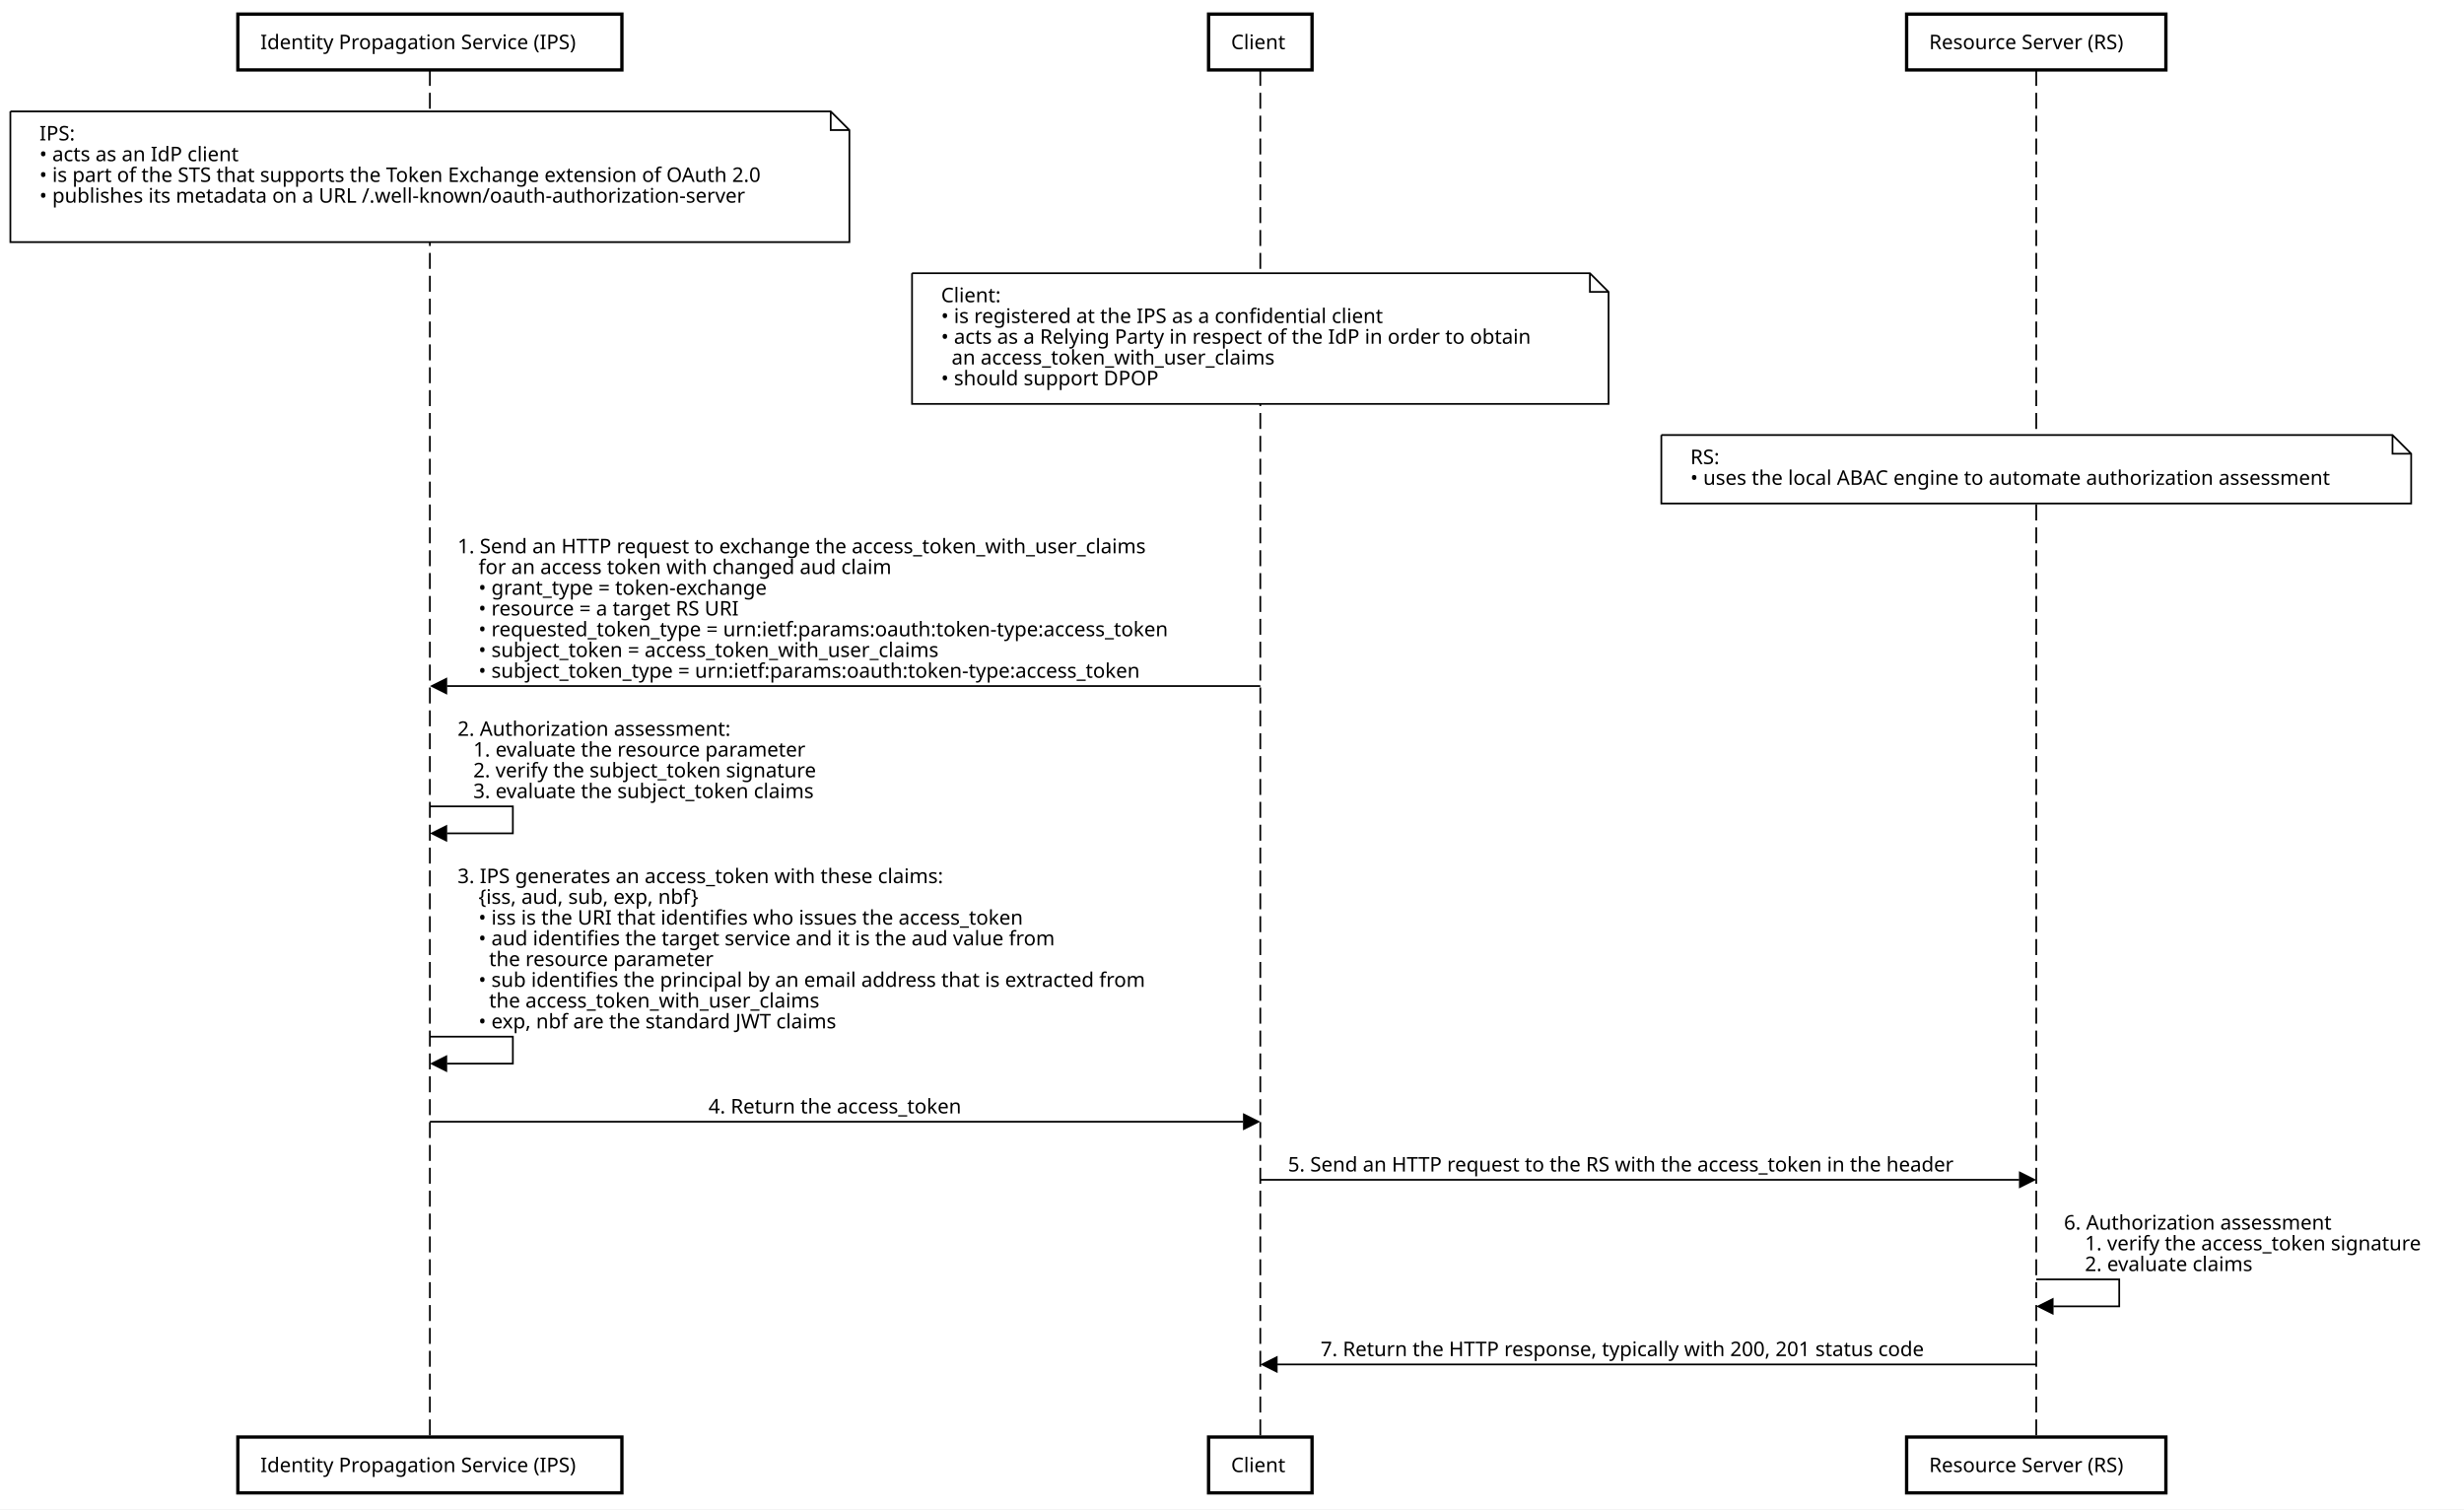
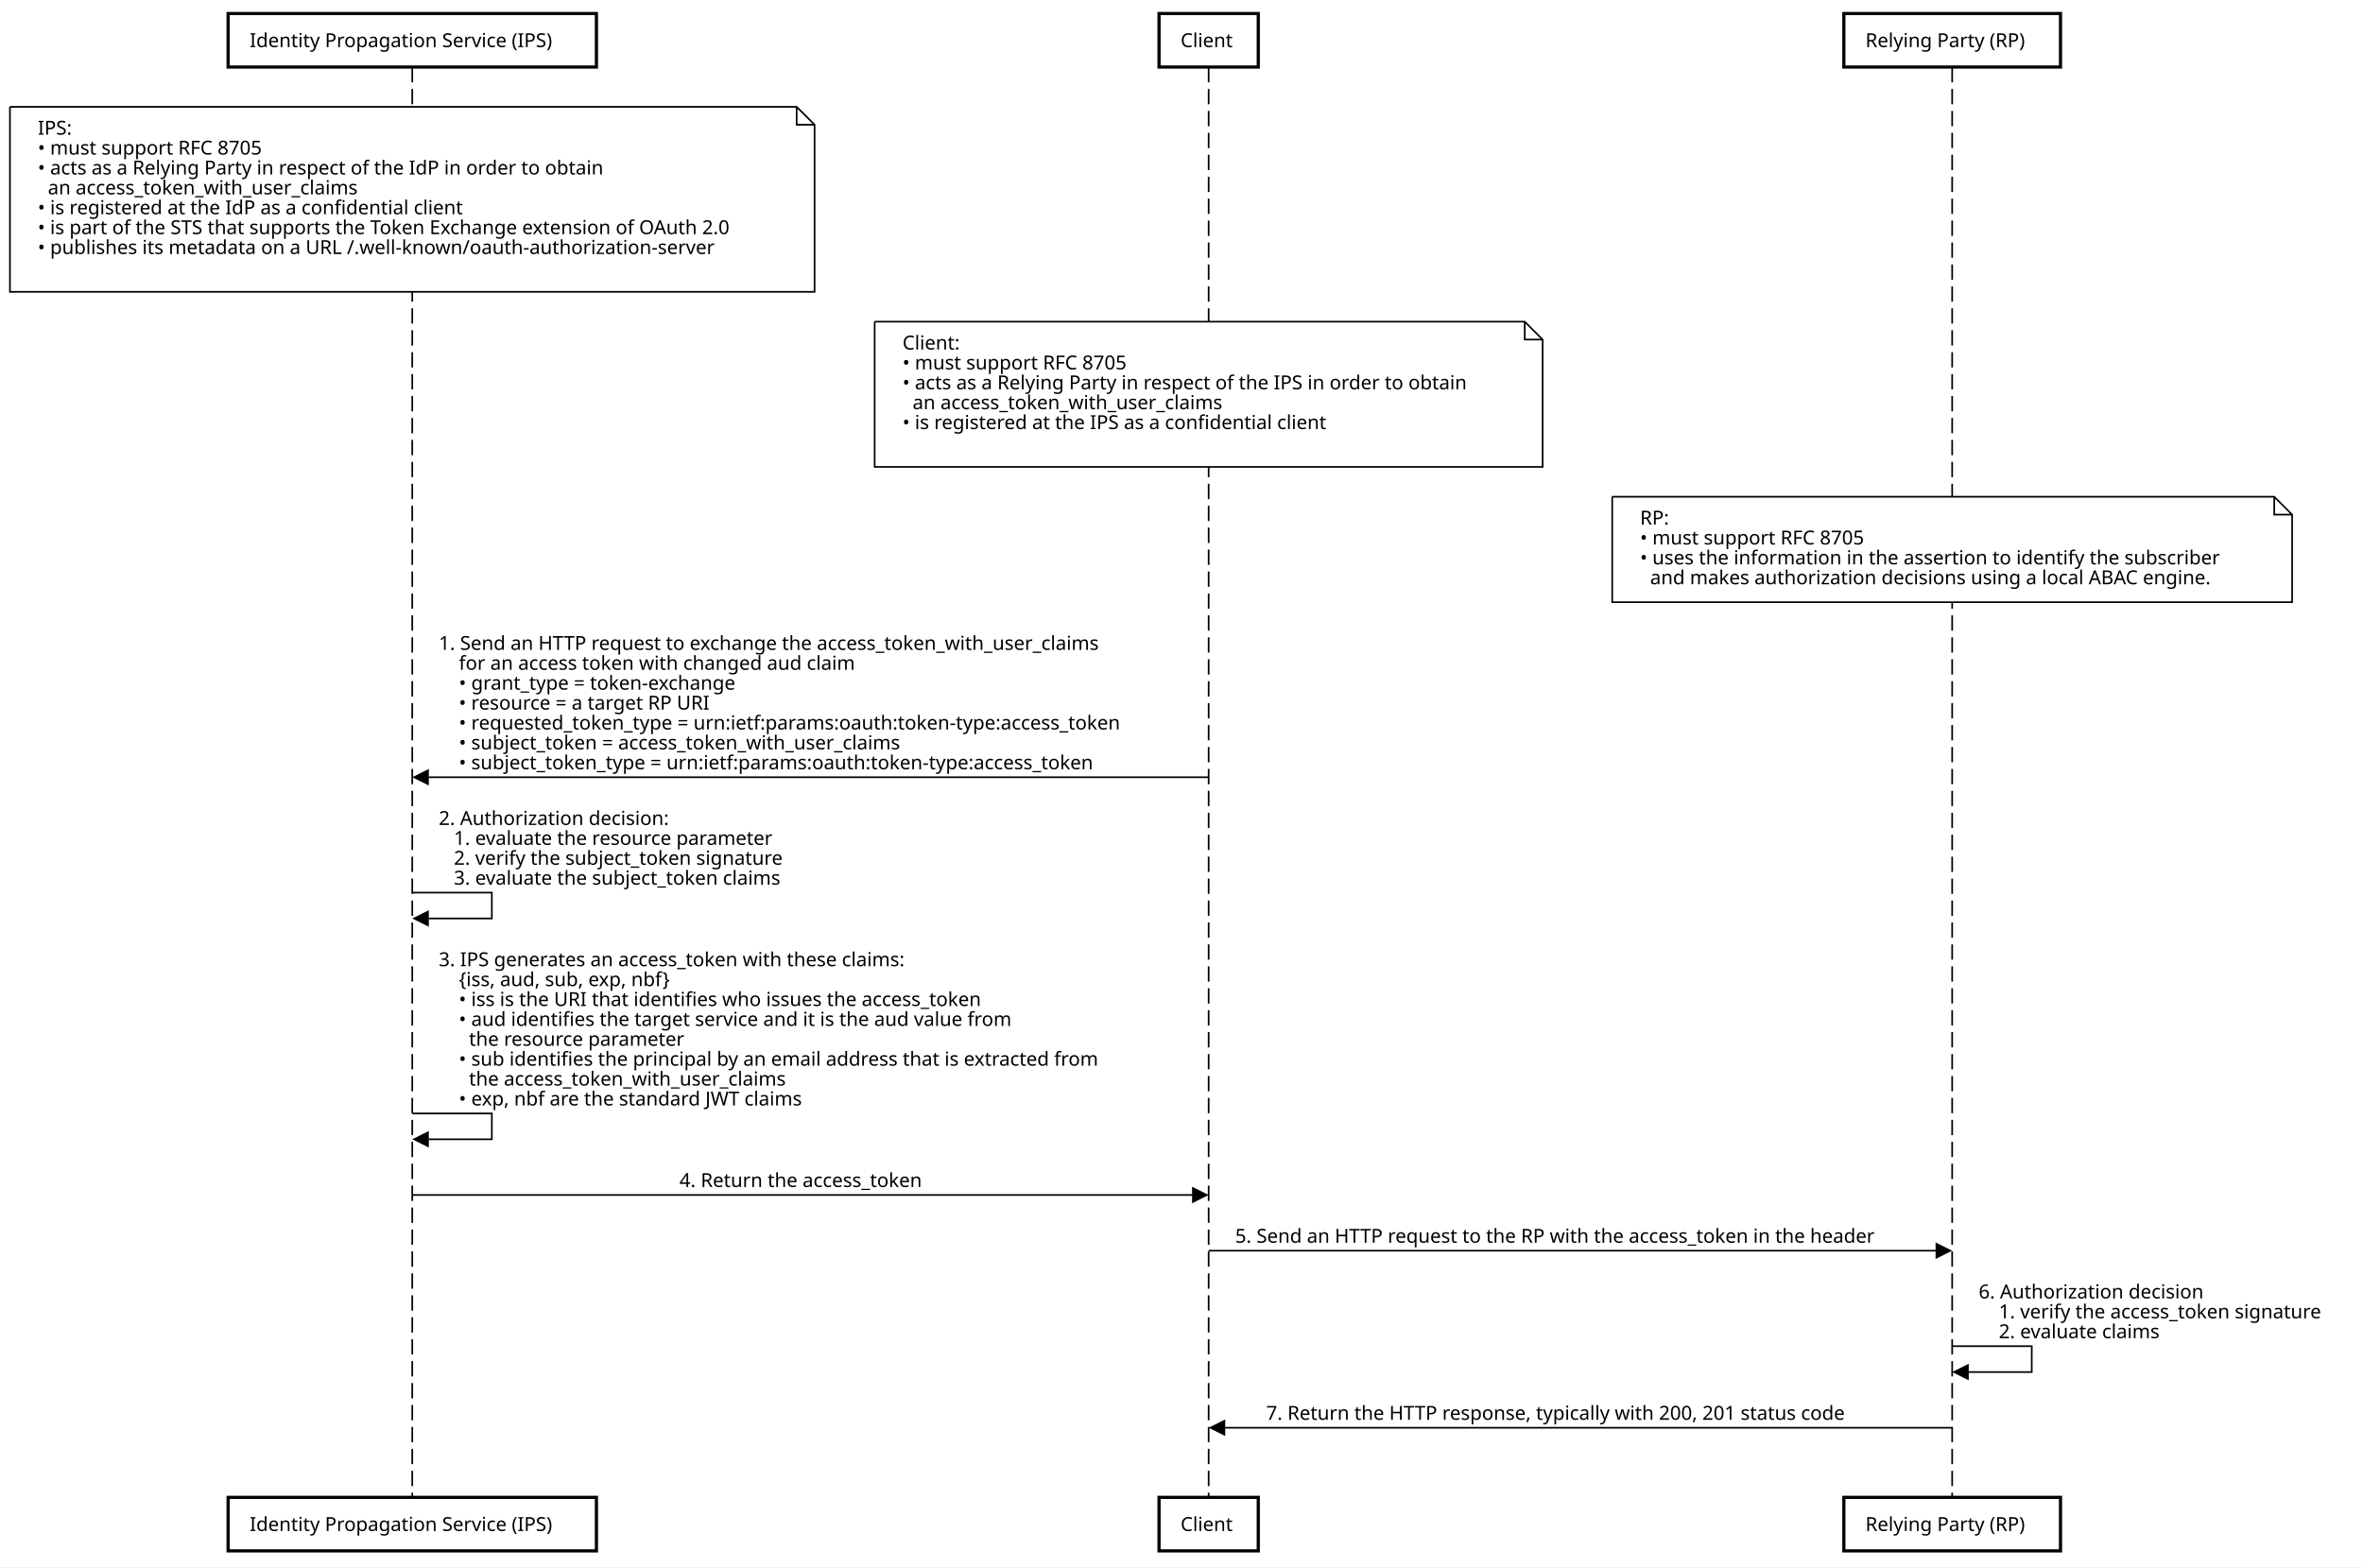
- <svg xmlns="http://www.w3.org/2000/svg" version="1.1" width="1791" height="1097">
+ <svg xmlns="http://www.w3.org/2000/svg" version="1.1" width="1791" height="1188">
  <defs />
  <g>
    <g />
    <g />
    <g />
    <g />
    <g />
    <g />
    <g />
    <g />
    <g />
    <g />
    <g />
    <g />
    <g />
    <g />
    <g />
    <g />
    <g />
    <g />
    <g />
    <g />
    <g />
    <g />
    <g />
    <g />
    <g />
    <g />
    <g />
    <g />
    <g />
    <g />
    <g />
    <g />
    <g />
    <g />
    <g />
    <g />
    <g />
    <g />
    <g />
    <g />
-     <g>
-       <rect fill="white" stroke="none" x="0" y="0" width="1791" height="1097" />
-     </g>
-     <g />
-     <g>
-       <path fill="none" stroke="black" paint-order="fill stroke markers" d=" M 312.466 50.815 L 312.466 1044.498" stroke-miterlimit="10" stroke-width="1.257" stroke-dasharray="11.599,5.026" />
-       <path fill="none" stroke="black" paint-order="fill stroke markers" d=" M 916.076 50.815 L 916.076 1044.498" stroke-miterlimit="10" stroke-width="1.257" stroke-dasharray="11.599,5.026" />
-       <path fill="none" stroke="black" paint-order="fill stroke markers" d=" M 1480.086 50.815 L 1480.086 1044.498" stroke-miterlimit="10" stroke-width="1.257" stroke-dasharray="11.599,5.026" />
+     <g />
+     <g />
+     <g />
+     <g />
+     <g />
+     <g />
+     <g>
+       <rect fill="white" stroke="none" x="0" y="0" width="1791" height="1188" />
+     </g>
+     <g />
+     <g>
+       <path fill="none" stroke="black" paint-order="fill stroke markers" d=" M 312.466 50.815 L 312.466 1134.97" stroke-miterlimit="10" stroke-width="1.257" stroke-dasharray="11.599,5.026" />
+       <path fill="none" stroke="black" paint-order="fill stroke markers" d=" M 916.076 50.815 L 916.076 1134.97" stroke-miterlimit="10" stroke-width="1.257" stroke-dasharray="11.599,5.026" />
+       <path fill="none" stroke="black" paint-order="fill stroke markers" d=" M 1479.619 50.815 L 1479.619 1134.97" stroke-miterlimit="10" stroke-width="1.257" stroke-dasharray="11.599,5.026" />
    </g>
    <g>
      <path fill="none" stroke="none" />
      <g>
        <path fill="white" stroke="black" paint-order="fill stroke markers" d=" M 172.889 10.253 L 452.043 10.253 L 452.043 50.815 L 172.889 50.815 L 172.889 10.253 Z" stroke-miterlimit="10" stroke-width="2.413" stroke-dasharray="" />
      </g>
      <g>
        <text fill="black" stroke="none" font-family="sans-serif" font-size="11pt" font-style="normal" font-weight="normal" text-decoration="normal" x="189.249" y="35.736" text-anchor="start" dominant-baseline="alphabetic" xml:space="preserve">Identity Propagation Service (IPS)</text>
      </g>
      <path fill="none" stroke="none" />
      <g>
        <path fill="white" stroke="black" paint-order="fill stroke markers" d=" M 878.466 10.253 L 953.686 10.253 L 953.686 50.815 L 878.466 50.815 L 878.466 10.253 Z" stroke-miterlimit="10" stroke-width="2.413" stroke-dasharray="" />
      </g>
      <g>
        <text fill="black" stroke="none" font-family="sans-serif" font-size="11pt" font-style="normal" font-weight="normal" text-decoration="normal" x="894.826" y="35.736" text-anchor="start" dominant-baseline="alphabetic" xml:space="preserve">Client</text>
      </g>
      <path fill="none" stroke="none" />
      <g>
-         <path fill="white" stroke="black" paint-order="fill stroke markers" d=" M 1385.859 10.253 L 1574.313 10.253 L 1574.313 50.815 L 1385.859 50.815 L 1385.859 10.253 Z" stroke-miterlimit="10" stroke-width="2.413" stroke-dasharray="" />
-       </g>
-       <g>
-         <text fill="black" stroke="none" font-family="sans-serif" font-size="11pt" font-style="normal" font-weight="normal" text-decoration="normal" x="1402.219" y="35.736" text-anchor="start" dominant-baseline="alphabetic" xml:space="preserve">Resource Server (RS)</text>
-       </g>
-       <path fill="none" stroke="none" />
-       <g>
-         <path fill="white" stroke="black" paint-order="fill stroke markers" d=" M 172.889 1044.498 L 452.043 1044.498 L 452.043 1085.06 L 172.889 1085.06 L 172.889 1044.498 Z" stroke-miterlimit="10" stroke-width="2.413" stroke-dasharray="" />
-       </g>
-       <g>
-         <text fill="black" stroke="none" font-family="sans-serif" font-size="11pt" font-style="normal" font-weight="normal" text-decoration="normal" x="189.249" y="1069.981" text-anchor="start" dominant-baseline="alphabetic" xml:space="preserve">Identity Propagation Service (IPS)</text>
-       </g>
-       <path fill="none" stroke="none" />
-       <g>
-         <path fill="white" stroke="black" paint-order="fill stroke markers" d=" M 878.466 1044.498 L 953.686 1044.498 L 953.686 1085.06 L 878.466 1085.06 L 878.466 1044.498 Z" stroke-miterlimit="10" stroke-width="2.413" stroke-dasharray="" />
-       </g>
-       <g>
-         <text fill="black" stroke="none" font-family="sans-serif" font-size="11pt" font-style="normal" font-weight="normal" text-decoration="normal" x="894.826" y="1069.981" text-anchor="start" dominant-baseline="alphabetic" xml:space="preserve">Client</text>
-       </g>
-       <path fill="none" stroke="none" />
-       <g>
-         <path fill="white" stroke="black" paint-order="fill stroke markers" d=" M 1385.859 1044.498 L 1574.313 1044.498 L 1574.313 1085.06 L 1385.859 1085.06 L 1385.859 1044.498 Z" stroke-miterlimit="10" stroke-width="2.413" stroke-dasharray="" />
-       </g>
-       <g>
-         <text fill="black" stroke="none" font-family="sans-serif" font-size="11pt" font-style="normal" font-weight="normal" text-decoration="normal" x="1402.219" y="1069.981" text-anchor="start" dominant-baseline="alphabetic" xml:space="preserve">Resource Server (RS)</text>
-       </g>
-     </g>
-     <g>
-       <path fill="white" stroke="black" paint-order="fill stroke markers" d=" M 7.539 80.972 L 603.822 80.972 L 617.393 94.543 L 617.393 175.968 L 7.539 175.968 L 7.539 80.972 M 603.822 80.972 L 603.822 94.543 L 617.393 94.543" stroke-miterlimit="10" stroke-width="1.257" stroke-dasharray="" />
+         <path fill="white" stroke="black" paint-order="fill stroke markers" d=" M 1397.517 10.253 L 1561.721 10.253 L 1561.721 50.815 L 1397.517 50.815 L 1397.517 10.253 Z" stroke-miterlimit="10" stroke-width="2.413" stroke-dasharray="" />
+       </g>
+       <g>
+         <text fill="black" stroke="none" font-family="sans-serif" font-size="11pt" font-style="normal" font-weight="normal" text-decoration="normal" x="1413.877" y="35.736" text-anchor="start" dominant-baseline="alphabetic" xml:space="preserve">Relying Party (RP)</text>
+       </g>
+       <path fill="none" stroke="none" />
+       <g>
+         <path fill="white" stroke="black" paint-order="fill stroke markers" d=" M 172.889 1134.97 L 452.043 1134.97 L 452.043 1175.531 L 172.889 1175.531 L 172.889 1134.97 Z" stroke-miterlimit="10" stroke-width="2.413" stroke-dasharray="" />
+       </g>
+       <g>
+         <text fill="black" stroke="none" font-family="sans-serif" font-size="11pt" font-style="normal" font-weight="normal" text-decoration="normal" x="189.249" y="1160.453" text-anchor="start" dominant-baseline="alphabetic" xml:space="preserve">Identity Propagation Service (IPS)</text>
+       </g>
+       <path fill="none" stroke="none" />
+       <g>
+         <path fill="white" stroke="black" paint-order="fill stroke markers" d=" M 878.466 1134.97 L 953.686 1134.97 L 953.686 1175.531 L 878.466 1175.531 L 878.466 1134.97 Z" stroke-miterlimit="10" stroke-width="2.413" stroke-dasharray="" />
+       </g>
+       <g>
+         <text fill="black" stroke="none" font-family="sans-serif" font-size="11pt" font-style="normal" font-weight="normal" text-decoration="normal" x="894.826" y="1160.453" text-anchor="start" dominant-baseline="alphabetic" xml:space="preserve">Client</text>
+       </g>
+       <path fill="none" stroke="none" />
+       <g>
+         <path fill="white" stroke="black" paint-order="fill stroke markers" d=" M 1397.517 1134.97 L 1561.721 1134.97 L 1561.721 1175.531 L 1397.517 1175.531 L 1397.517 1134.97 Z" stroke-miterlimit="10" stroke-width="2.413" stroke-dasharray="" />
+       </g>
+       <g>
+         <text fill="black" stroke="none" font-family="sans-serif" font-size="11pt" font-style="normal" font-weight="normal" text-decoration="normal" x="1413.877" y="1160.453" text-anchor="start" dominant-baseline="alphabetic" xml:space="preserve">Relying Party (RP)</text>
+       </g>
+     </g>
+     <g>
+       <path fill="white" stroke="black" paint-order="fill stroke markers" d=" M 7.539 80.972 L 603.822 80.972 L 617.393 94.543 L 617.393 221.204 L 7.539 221.204 L 7.539 80.972 M 603.822 80.972 L 603.822 94.543 L 617.393 94.543" stroke-miterlimit="10" stroke-width="1.257" stroke-dasharray="" />
      <g>
        <text fill="black" stroke="none" font-family="sans-serif" font-size="11pt" font-style="normal" font-weight="normal" text-decoration="normal" x="28.649" y="102.082" text-anchor="start" dominant-baseline="alphabetic" xml:space="preserve">IPS:</text>
-         <text fill="black" stroke="none" font-family="sans-serif" font-size="11pt" font-style="normal" font-weight="normal" text-decoration="normal" x="28.649" y="117.161" text-anchor="start" dominant-baseline="alphabetic" xml:space="preserve">• acts as an IdP client</text>
-         <text fill="black" stroke="none" font-family="sans-serif" font-size="11pt" font-style="normal" font-weight="normal" text-decoration="normal" x="28.649" y="132.24" text-anchor="start" dominant-baseline="alphabetic" xml:space="preserve">• is part of the STS that supports the Token Exchange extension of OAuth 2.0</text>
-         <text fill="black" stroke="none" font-family="sans-serif" font-size="11pt" font-style="normal" font-weight="normal" text-decoration="normal" x="28.649" y="147.318" text-anchor="start" dominant-baseline="alphabetic" xml:space="preserve">• publishes its metadata on a URL /.well-known/oauth-authorization-server</text>
-         <text fill="black" stroke="none" font-family="sans-serif" font-size="11pt" font-style="normal" font-weight="normal" text-decoration="normal" x="28.649" y="162.397" text-anchor="start" dominant-baseline="alphabetic" xml:space="preserve" />
-       </g>
-       <path fill="white" stroke="black" paint-order="fill stroke markers" d=" M 662.932 198.586 L 1155.649 198.586 L 1169.219 212.157 L 1169.219 293.581 L 662.932 293.581 L 662.932 198.586 M 1155.649 198.586 L 1155.649 212.157 L 1169.219 212.157" stroke-miterlimit="10" stroke-width="1.257" stroke-dasharray="" />
-       <g>
-         <text fill="black" stroke="none" font-family="sans-serif" font-size="11pt" font-style="normal" font-weight="normal" text-decoration="normal" x="684.043" y="219.696" text-anchor="start" dominant-baseline="alphabetic" xml:space="preserve">Client:</text>
-         <text fill="black" stroke="none" font-family="sans-serif" font-size="11pt" font-style="normal" font-weight="normal" text-decoration="normal" x="684.043" y="234.775" text-anchor="start" dominant-baseline="alphabetic" xml:space="preserve">• is registered at the IPS as a confidential client</text>
-         <text fill="black" stroke="none" font-family="sans-serif" font-size="11pt" font-style="normal" font-weight="normal" text-decoration="normal" x="684.043" y="249.853" text-anchor="start" dominant-baseline="alphabetic" xml:space="preserve">• acts as a Relying Party in respect of the IdP in order to obtain</text>
-         <text fill="black" stroke="none" font-family="sans-serif" font-size="11pt" font-style="normal" font-weight="normal" text-decoration="normal" x="684.043" y="264.932" text-anchor="start" dominant-baseline="alphabetic" xml:space="preserve">  an access_token_with_user_claims</text>
-         <text fill="black" stroke="none" font-family="sans-serif" font-size="11pt" font-style="normal" font-weight="normal" text-decoration="normal" x="684.043" y="280.011" text-anchor="start" dominant-baseline="alphabetic" xml:space="preserve">• should support DPOP</text>
-       </g>
-       <path fill="white" stroke="black" paint-order="fill stroke markers" d=" M 1207.567 316.199 L 1739.033 316.199 L 1752.604 329.77 L 1752.604 365.959 L 1207.567 365.959 L 1207.567 316.199 M 1739.033 316.199 L 1739.033 329.77 L 1752.604 329.77" stroke-miterlimit="10" stroke-width="1.257" stroke-dasharray="" />
-       <g>
-         <text fill="black" stroke="none" font-family="sans-serif" font-size="11pt" font-style="normal" font-weight="normal" text-decoration="normal" x="1228.677" y="337.309" text-anchor="start" dominant-baseline="alphabetic" xml:space="preserve">RS:</text>
-         <text fill="black" stroke="none" font-family="sans-serif" font-size="11pt" font-style="normal" font-weight="normal" text-decoration="normal" x="1228.677" y="352.388" text-anchor="start" dominant-baseline="alphabetic" xml:space="preserve">• uses the local ABAC engine to automate authorization assessment</text>
-       </g>
-       <g>
-         <g>
-           <rect fill="white" stroke="none" x="330.309" y="388.577" width="544.59" height="19.602" />
-         </g>
-         <g>
-           <rect fill="white" stroke="none" x="330.309" y="403.655" width="346.374" height="19.602" />
-         </g>
-         <g>
-           <rect fill="white" stroke="none" x="330.309" y="418.734" width="255.157" height="19.602" />
-         </g>
-         <g>
-           <rect fill="white" stroke="none" x="330.309" y="433.813" width="234.007" height="19.602" />
-         </g>
-         <g>
-           <rect fill="white" stroke="none" x="330.309" y="448.891" width="567.924" height="19.602" />
-         </g>
-         <g>
-           <rect fill="white" stroke="none" x="330.309" y="463.97" width="389.84" height="19.602" />
-         </g>
-         <g>
-           <rect fill="white" stroke="none" x="330.309" y="479.049" width="546.974" height="19.602" />
-         </g>
-         <text fill="black" stroke="none" font-family="sans-serif" font-size="11pt" font-style="normal" font-weight="normal" text-decoration="normal" x="332.571" y="402.148" text-anchor="start" dominant-baseline="alphabetic" xml:space="preserve">1. Send an HTTP request to exchange the access_token_with_user_claims</text>
-         <text fill="black" stroke="none" font-family="sans-serif" font-size="11pt" font-style="normal" font-weight="normal" text-decoration="normal" x="332.571" y="417.226" text-anchor="start" dominant-baseline="alphabetic" xml:space="preserve">    for an access token with changed aud claim</text>
-         <text fill="black" stroke="none" font-family="sans-serif" font-size="11pt" font-style="normal" font-weight="normal" text-decoration="normal" x="332.571" y="432.305" text-anchor="start" dominant-baseline="alphabetic" xml:space="preserve">    • grant_type = token-exchange</text>
-         <text fill="black" stroke="none" font-family="sans-serif" font-size="11pt" font-style="normal" font-weight="normal" text-decoration="normal" x="332.571" y="447.384" text-anchor="start" dominant-baseline="alphabetic" xml:space="preserve">    • resource = a target RS URI</text>
-         <text fill="black" stroke="none" font-family="sans-serif" font-size="11pt" font-style="normal" font-weight="normal" text-decoration="normal" x="332.571" y="462.462" text-anchor="start" dominant-baseline="alphabetic" xml:space="preserve">    • requested_token_type = urn:ietf:params:oauth:token-type:access_token</text>
-         <text fill="black" stroke="none" font-family="sans-serif" font-size="11pt" font-style="normal" font-weight="normal" text-decoration="normal" x="332.571" y="477.541" text-anchor="start" dominant-baseline="alphabetic" xml:space="preserve">    • subject_token = access_token_with_user_claims</text>
-         <text fill="black" stroke="none" font-family="sans-serif" font-size="11pt" font-style="normal" font-weight="normal" text-decoration="normal" x="332.571" y="492.619" text-anchor="start" dominant-baseline="alphabetic" xml:space="preserve">    • subject_token_type = urn:ietf:params:oauth:token-type:access_token</text>
-       </g>
-       <g>
-         <path fill="none" stroke="black" paint-order="fill stroke markers" d=" M 916.076 498.651 L 324.881 498.651" stroke-miterlimit="10" stroke-width="1.257" stroke-dasharray="" />
-         <g transform="translate(312.4661,498.6509) translate(-312.4661,-498.6509)">
-           <path fill="black" stroke="none" paint-order="stroke fill markers" d=" M 325.032 492.368 L 312.466 498.651 L 325.032 504.934 Z" />
-         </g>
-       </g>
-       <g>
-         <g>
-           <rect fill="white" stroke="none" x="330.309" y="521.269" width="218.09" height="19.602" />
-         </g>
-         <g>
-           <rect fill="white" stroke="none" x="330.309" y="536.348" width="280.09" height="19.602" />
-         </g>
-         <g>
-           <rect fill="white" stroke="none" x="330.309" y="551.426" width="287.39" height="19.602" />
-         </g>
-         <g>
-           <rect fill="white" stroke="none" x="330.309" y="566.505" width="287.857" height="19.602" />
-         </g>
-         <text fill="black" stroke="none" font-family="sans-serif" font-size="11pt" font-style="normal" font-weight="normal" text-decoration="normal" x="332.571" y="534.84" text-anchor="start" dominant-baseline="alphabetic" xml:space="preserve">2. Authorization assessment:</text>
-         <text fill="black" stroke="none" font-family="sans-serif" font-size="11pt" font-style="normal" font-weight="normal" text-decoration="normal" x="332.571" y="549.918" text-anchor="start" dominant-baseline="alphabetic" xml:space="preserve">   1. evaluate the resource parameter</text>
-         <text fill="black" stroke="none" font-family="sans-serif" font-size="11pt" font-style="normal" font-weight="normal" text-decoration="normal" x="332.571" y="564.997" text-anchor="start" dominant-baseline="alphabetic" xml:space="preserve">   2. verify the subject_token signature</text>
-         <text fill="black" stroke="none" font-family="sans-serif" font-size="11pt" font-style="normal" font-weight="normal" text-decoration="normal" x="332.571" y="580.076" text-anchor="start" dominant-baseline="alphabetic" xml:space="preserve">   3. evaluate the subject_token claims</text>
-       </g>
-       <g>
-         <path fill="none" stroke="black" paint-order="fill stroke markers" d=" M 312.466 586.107 L 372.781 586.107 L 372.781 605.709 L 324.881 605.709" stroke-miterlimit="10" stroke-width="1.257" stroke-dasharray="" />
-         <g transform="translate(312.4661,605.7093) translate(-312.4661,-605.7093)">
-           <path fill="black" stroke="none" paint-order="stroke fill markers" d=" M 325.032 599.427 L 312.466 605.709 L 325.032 611.992 Z" />
-         </g>
-       </g>
-       <g>
-         <g>
-           <rect fill="white" stroke="none" x="330.309" y="628.327" width="387.94" height="19.602" />
-         </g>
-         <g>
-           <rect fill="white" stroke="none" x="330.309" y="643.406" width="202.99" height="19.602" />
-         </g>
-         <g>
-           <rect fill="white" stroke="none" x="330.309" y="658.485" width="453.79" height="19.602" />
-         </g>
-         <g>
-           <rect fill="white" stroke="none" x="330.309" y="673.563" width="479.29" height="19.602" />
-         </g>
-         <g>
-           <rect fill="white" stroke="none" x="330.309" y="688.642" width="206.907" height="19.602" />
-         </g>
-         <g>
-           <rect fill="white" stroke="none" x="330.309" y="703.721" width="549.44" height="19.602" />
-         </g>
-         <g>
-           <rect fill="white" stroke="none" x="330.309" y="718.799" width="291.407" height="19.602" />
-         </g>
-         <g>
-           <rect fill="white" stroke="none" x="330.309" y="733.878" width="307.574" height="19.602" />
-         </g>
-         <text fill="black" stroke="none" font-family="sans-serif" font-size="11pt" font-style="normal" font-weight="normal" text-decoration="normal" x="332.571" y="641.898" text-anchor="start" dominant-baseline="alphabetic" xml:space="preserve">3. IPS generates an access_token with these claims:</text>
-         <text fill="black" stroke="none" font-family="sans-serif" font-size="11pt" font-style="normal" font-weight="normal" text-decoration="normal" x="332.571" y="656.977" text-anchor="start" dominant-baseline="alphabetic" xml:space="preserve">    {iss, aud, sub, exp, nbf}</text>
-         <text fill="black" stroke="none" font-family="sans-serif" font-size="11pt" font-style="normal" font-weight="normal" text-decoration="normal" x="332.571" y="672.055" text-anchor="start" dominant-baseline="alphabetic" xml:space="preserve">    • iss is the URI that identifies who issues the access_token</text>
-         <text fill="black" stroke="none" font-family="sans-serif" font-size="11pt" font-style="normal" font-weight="normal" text-decoration="normal" x="332.571" y="687.134" text-anchor="start" dominant-baseline="alphabetic" xml:space="preserve">    • aud identifies the target service and it is the aud value from</text>
-         <text fill="black" stroke="none" font-family="sans-serif" font-size="11pt" font-style="normal" font-weight="normal" text-decoration="normal" x="332.571" y="702.213" text-anchor="start" dominant-baseline="alphabetic" xml:space="preserve">      the resource parameter</text>
-         <text fill="black" stroke="none" font-family="sans-serif" font-size="11pt" font-style="normal" font-weight="normal" text-decoration="normal" x="332.571" y="717.291" text-anchor="start" dominant-baseline="alphabetic" xml:space="preserve">    • sub identifies the principal by an email address that is extracted from</text>
-         <text fill="black" stroke="none" font-family="sans-serif" font-size="11pt" font-style="normal" font-weight="normal" text-decoration="normal" x="332.571" y="732.37" text-anchor="start" dominant-baseline="alphabetic" xml:space="preserve">      the access_token_with_user_claims</text>
-         <text fill="black" stroke="none" font-family="sans-serif" font-size="11pt" font-style="normal" font-weight="normal" text-decoration="normal" x="332.571" y="747.449" text-anchor="start" dominant-baseline="alphabetic" xml:space="preserve">    • exp, nbf are the standard JWT claims</text>
-       </g>
-       <g>
-         <path fill="none" stroke="black" paint-order="fill stroke markers" d=" M 312.466 753.48 L 372.781 753.48 L 372.781 773.082 L 324.881 773.082" stroke-miterlimit="10" stroke-width="1.257" stroke-dasharray="" />
-         <g transform="translate(312.4661,773.0823) translate(-312.4661,-773.0823)">
-           <path fill="black" stroke="none" paint-order="stroke fill markers" d=" M 325.032 766.8 L 312.466 773.082 L 325.032 779.365 Z" />
-         </g>
-       </g>
-       <g>
-         <g>
-           <rect fill="white" stroke="none" x="512.718" y="795.7" width="203.107" height="19.602" />
-         </g>
-         <text fill="black" stroke="none" font-family="sans-serif" font-size="11pt" font-style="normal" font-weight="normal" text-decoration="normal" x="514.979" y="809.271" text-anchor="start" dominant-baseline="alphabetic" xml:space="preserve">4. Return the access_token</text>
-       </g>
-       <g>
-         <path fill="none" stroke="black" paint-order="fill stroke markers" d=" M 312.466 815.303 L 903.661 815.303" stroke-miterlimit="10" stroke-width="1.257" stroke-dasharray="" />
-         <g transform="translate(916.0759,815.3026) translate(-916.0759,-815.3026)">
-           <path fill="black" stroke="none" paint-order="stroke fill markers" d=" M 903.51 809.02 L 916.076 815.303 L 903.51 821.585 Z" />
-         </g>
-       </g>
-       <g>
-         <g>
-           <rect fill="white" stroke="none" x="933.919" y="837.921" width="528.324" height="19.602" />
-         </g>
-         <text fill="black" stroke="none" font-family="sans-serif" font-size="11pt" font-style="normal" font-weight="normal" text-decoration="normal" x="936.181" y="851.491" text-anchor="start" dominant-baseline="alphabetic" xml:space="preserve">5. Send an HTTP request to the RS with the access_token in the header</text>
-       </g>
-       <g>
-         <path fill="none" stroke="black" paint-order="fill stroke markers" d=" M 916.076 857.523 L 1467.671 857.523" stroke-miterlimit="10" stroke-width="1.257" stroke-dasharray="" />
-         <g transform="translate(1480.086,857.5228) translate(-1480.086,-857.5228)">
-           <path fill="black" stroke="none" paint-order="stroke fill markers" d=" M 1467.52 851.24 L 1480.086 857.523 L 1467.52 863.806 Z" />
-         </g>
-       </g>
-       <g>
-         <g>
-           <rect fill="white" stroke="none" x="1497.929" y="880.141" width="213.14" height="19.602" />
-         </g>
-         <g>
-           <rect fill="white" stroke="none" x="1497.929" y="895.219" width="288.307" height="19.602" />
-         </g>
-         <g>
-           <rect fill="white" stroke="none" x="1497.929" y="910.298" width="157.54" height="19.602" />
-         </g>
-         <text fill="black" stroke="none" font-family="sans-serif" font-size="11pt" font-style="normal" font-weight="normal" text-decoration="normal" x="1500.19" y="893.712" text-anchor="start" dominant-baseline="alphabetic" xml:space="preserve">6. Authorization assessment</text>
-         <text fill="black" stroke="none" font-family="sans-serif" font-size="11pt" font-style="normal" font-weight="normal" text-decoration="normal" x="1500.19" y="908.79" text-anchor="start" dominant-baseline="alphabetic" xml:space="preserve">    1. verify the access_token signature</text>
-         <text fill="black" stroke="none" font-family="sans-serif" font-size="11pt" font-style="normal" font-weight="normal" text-decoration="normal" x="1500.19" y="923.869" text-anchor="start" dominant-baseline="alphabetic" xml:space="preserve">    2. evaluate claims</text>
-       </g>
-       <g>
-         <path fill="none" stroke="black" paint-order="fill stroke markers" d=" M 1480.086 929.9 L 1540.4 929.9 L 1540.4 949.503 L 1492.5 949.503" stroke-miterlimit="10" stroke-width="1.257" stroke-dasharray="" />
-         <g transform="translate(1480.086,949.5025) translate(-1480.086,-949.5025)">
-           <path fill="black" stroke="none" paint-order="stroke fill markers" d=" M 1492.651 943.22 L 1480.086 949.503 L 1492.651 955.785 Z" />
-         </g>
-       </g>
-       <g>
-         <g>
-           <rect fill="white" stroke="none" x="957.644" y="972.121" width="480.874" height="19.602" />
-         </g>
-         <text fill="black" stroke="none" font-family="sans-serif" font-size="11pt" font-style="normal" font-weight="normal" text-decoration="normal" x="959.906" y="985.691" text-anchor="start" dominant-baseline="alphabetic" xml:space="preserve">7. Return the HTTP response, typically with 200, 201 status code</text>
-       </g>
-       <g>
-         <path fill="none" stroke="black" paint-order="fill stroke markers" d=" M 1480.086 991.723 L 928.491 991.723" stroke-miterlimit="10" stroke-width="1.257" stroke-dasharray="" />
-         <g transform="translate(916.0759,991.7228) translate(-916.0759,-991.7228)">
-           <path fill="black" stroke="none" paint-order="stroke fill markers" d=" M 928.641 985.44 L 916.076 991.723 L 928.641 998.006 Z" />
+         <text fill="black" stroke="none" font-family="sans-serif" font-size="11pt" font-style="normal" font-weight="normal" text-decoration="normal" x="28.649" y="117.161" text-anchor="start" dominant-baseline="alphabetic" xml:space="preserve">• must support RFC 8705</text>
+         <text fill="black" stroke="none" font-family="sans-serif" font-size="11pt" font-style="normal" font-weight="normal" text-decoration="normal" x="28.649" y="132.24" text-anchor="start" dominant-baseline="alphabetic" xml:space="preserve">• acts as a Relying Party in respect of the IdP in order to obtain</text>
+         <text fill="black" stroke="none" font-family="sans-serif" font-size="11pt" font-style="normal" font-weight="normal" text-decoration="normal" x="28.649" y="147.318" text-anchor="start" dominant-baseline="alphabetic" xml:space="preserve">  an access_token_with_user_claims</text>
+         <text fill="black" stroke="none" font-family="sans-serif" font-size="11pt" font-style="normal" font-weight="normal" text-decoration="normal" x="28.649" y="162.397" text-anchor="start" dominant-baseline="alphabetic" xml:space="preserve">• is registered at the IdP as a confidential client</text>
+         <text fill="black" stroke="none" font-family="sans-serif" font-size="11pt" font-style="normal" font-weight="normal" text-decoration="normal" x="28.649" y="177.476" text-anchor="start" dominant-baseline="alphabetic" xml:space="preserve">• is part of the STS that supports the Token Exchange extension of OAuth 2.0</text>
+         <text fill="black" stroke="none" font-family="sans-serif" font-size="11pt" font-style="normal" font-weight="normal" text-decoration="normal" x="28.649" y="192.554" text-anchor="start" dominant-baseline="alphabetic" xml:space="preserve">• publishes its metadata on a URL /.well-known/oauth-authorization-server</text>
+         <text fill="black" stroke="none" font-family="sans-serif" font-size="11pt" font-style="normal" font-weight="normal" text-decoration="normal" x="28.649" y="207.633" text-anchor="start" dominant-baseline="alphabetic" xml:space="preserve" />
+       </g>
+       <path fill="white" stroke="black" paint-order="fill stroke markers" d=" M 662.932 243.822 L 1155.649 243.822 L 1169.219 257.393 L 1169.219 353.896 L 662.932 353.896 L 662.932 243.822 M 1155.649 243.822 L 1155.649 257.393 L 1169.219 257.393" stroke-miterlimit="10" stroke-width="1.257" stroke-dasharray="" />
+       <g>
+         <text fill="black" stroke="none" font-family="sans-serif" font-size="11pt" font-style="normal" font-weight="normal" text-decoration="normal" x="684.043" y="264.932" text-anchor="start" dominant-baseline="alphabetic" xml:space="preserve">Client:</text>
+         <text fill="black" stroke="none" font-family="sans-serif" font-size="11pt" font-style="normal" font-weight="normal" text-decoration="normal" x="684.043" y="280.011" text-anchor="start" dominant-baseline="alphabetic" xml:space="preserve">• must support RFC 8705</text>
+         <text fill="black" stroke="none" font-family="sans-serif" font-size="11pt" font-style="normal" font-weight="normal" text-decoration="normal" x="684.043" y="295.089" text-anchor="start" dominant-baseline="alphabetic" xml:space="preserve">• acts as a Relying Party in respect of the IPS in order to obtain</text>
+         <text fill="black" stroke="none" font-family="sans-serif" font-size="11pt" font-style="normal" font-weight="normal" text-decoration="normal" x="684.043" y="310.168" text-anchor="start" dominant-baseline="alphabetic" xml:space="preserve">  an access_token_with_user_claims</text>
+         <text fill="black" stroke="none" font-family="sans-serif" font-size="11pt" font-style="normal" font-weight="normal" text-decoration="normal" x="684.043" y="325.246" text-anchor="start" dominant-baseline="alphabetic" xml:space="preserve">• is registered at the IPS as a confidential client</text>
+         <text fill="black" stroke="none" font-family="sans-serif" font-size="11pt" font-style="normal" font-weight="normal" text-decoration="normal" x="684.043" y="340.325" text-anchor="start" dominant-baseline="alphabetic" xml:space="preserve" />
+       </g>
+       <path fill="white" stroke="black" paint-order="fill stroke markers" d=" M 1221.95 376.514 L 1723.717 376.514 L 1737.287 390.085 L 1737.287 456.431 L 1221.95 456.431 L 1221.95 376.514 M 1723.717 376.514 L 1723.717 390.085 L 1737.287 390.085" stroke-miterlimit="10" stroke-width="1.257" stroke-dasharray="" />
+       <g>
+         <text fill="black" stroke="none" font-family="sans-serif" font-size="11pt" font-style="normal" font-weight="normal" text-decoration="normal" x="1243.061" y="397.624" text-anchor="start" dominant-baseline="alphabetic" xml:space="preserve">RP:</text>
+         <text fill="black" stroke="none" font-family="sans-serif" font-size="11pt" font-style="normal" font-weight="normal" text-decoration="normal" x="1243.061" y="412.703" text-anchor="start" dominant-baseline="alphabetic" xml:space="preserve">• must support RFC 8705</text>
+         <text fill="black" stroke="none" font-family="sans-serif" font-size="11pt" font-style="normal" font-weight="normal" text-decoration="normal" x="1243.061" y="427.781" text-anchor="start" dominant-baseline="alphabetic" xml:space="preserve">• uses the information in the assertion to identify the subscriber</text>
+         <text fill="black" stroke="none" font-family="sans-serif" font-size="11pt" font-style="normal" font-weight="normal" text-decoration="normal" x="1243.061" y="442.86" text-anchor="start" dominant-baseline="alphabetic" xml:space="preserve">  and makes authorization decisions using a local ABAC engine.</text>
+       </g>
+       <g>
+         <g>
+           <rect fill="white" stroke="none" x="330.309" y="479.049" width="544.59" height="19.602" />
+         </g>
+         <g>
+           <rect fill="white" stroke="none" x="330.309" y="494.127" width="346.374" height="19.602" />
+         </g>
+         <g>
+           <rect fill="white" stroke="none" x="330.309" y="509.206" width="255.157" height="19.602" />
+         </g>
+         <g>
+           <rect fill="white" stroke="none" x="330.309" y="524.285" width="233.54" height="19.602" />
+         </g>
+         <g>
+           <rect fill="white" stroke="none" x="330.309" y="539.363" width="567.924" height="19.602" />
+         </g>
+         <g>
+           <rect fill="white" stroke="none" x="330.309" y="554.442" width="389.84" height="19.602" />
+         </g>
+         <g>
+           <rect fill="white" stroke="none" x="330.309" y="569.521" width="546.974" height="19.602" />
+         </g>
+         <text fill="black" stroke="none" font-family="sans-serif" font-size="11pt" font-style="normal" font-weight="normal" text-decoration="normal" x="332.571" y="492.619" text-anchor="start" dominant-baseline="alphabetic" xml:space="preserve">1. Send an HTTP request to exchange the access_token_with_user_claims</text>
+         <text fill="black" stroke="none" font-family="sans-serif" font-size="11pt" font-style="normal" font-weight="normal" text-decoration="normal" x="332.571" y="507.698" text-anchor="start" dominant-baseline="alphabetic" xml:space="preserve">    for an access token with changed aud claim</text>
+         <text fill="black" stroke="none" font-family="sans-serif" font-size="11pt" font-style="normal" font-weight="normal" text-decoration="normal" x="332.571" y="522.777" text-anchor="start" dominant-baseline="alphabetic" xml:space="preserve">    • grant_type = token-exchange</text>
+         <text fill="black" stroke="none" font-family="sans-serif" font-size="11pt" font-style="normal" font-weight="normal" text-decoration="normal" x="332.571" y="537.855" text-anchor="start" dominant-baseline="alphabetic" xml:space="preserve">    • resource = a target RP URI</text>
+         <text fill="black" stroke="none" font-family="sans-serif" font-size="11pt" font-style="normal" font-weight="normal" text-decoration="normal" x="332.571" y="552.934" text-anchor="start" dominant-baseline="alphabetic" xml:space="preserve">    • requested_token_type = urn:ietf:params:oauth:token-type:access_token</text>
+         <text fill="black" stroke="none" font-family="sans-serif" font-size="11pt" font-style="normal" font-weight="normal" text-decoration="normal" x="332.571" y="568.013" text-anchor="start" dominant-baseline="alphabetic" xml:space="preserve">    • subject_token = access_token_with_user_claims</text>
+         <text fill="black" stroke="none" font-family="sans-serif" font-size="11pt" font-style="normal" font-weight="normal" text-decoration="normal" x="332.571" y="583.091" text-anchor="start" dominant-baseline="alphabetic" xml:space="preserve">    • subject_token_type = urn:ietf:params:oauth:token-type:access_token</text>
+       </g>
+       <g>
+         <path fill="none" stroke="black" paint-order="fill stroke markers" d=" M 916.076 589.123 L 324.881 589.123" stroke-miterlimit="10" stroke-width="1.257" stroke-dasharray="" />
+         <g transform="translate(312.4661,589.1228) translate(-312.4661,-589.1228)">
+           <path fill="black" stroke="none" paint-order="stroke fill markers" d=" M 325.032 582.84 L 312.466 589.123 L 325.032 595.406 Z" />
+         </g>
+       </g>
+       <g>
+         <g>
+           <rect fill="white" stroke="none" x="330.309" y="611.741" width="191.607" height="19.602" />
+         </g>
+         <g>
+           <rect fill="white" stroke="none" x="330.309" y="626.819" width="280.09" height="19.602" />
+         </g>
+         <g>
+           <rect fill="white" stroke="none" x="330.309" y="641.898" width="287.39" height="19.602" />
+         </g>
+         <g>
+           <rect fill="white" stroke="none" x="330.309" y="656.977" width="287.857" height="19.602" />
+         </g>
+         <text fill="black" stroke="none" font-family="sans-serif" font-size="11pt" font-style="normal" font-weight="normal" text-decoration="normal" x="332.571" y="625.312" text-anchor="start" dominant-baseline="alphabetic" xml:space="preserve">2. Authorization decision:</text>
+         <text fill="black" stroke="none" font-family="sans-serif" font-size="11pt" font-style="normal" font-weight="normal" text-decoration="normal" x="332.571" y="640.39" text-anchor="start" dominant-baseline="alphabetic" xml:space="preserve">   1. evaluate the resource parameter</text>
+         <text fill="black" stroke="none" font-family="sans-serif" font-size="11pt" font-style="normal" font-weight="normal" text-decoration="normal" x="332.571" y="655.469" text-anchor="start" dominant-baseline="alphabetic" xml:space="preserve">   2. verify the subject_token signature</text>
+         <text fill="black" stroke="none" font-family="sans-serif" font-size="11pt" font-style="normal" font-weight="normal" text-decoration="normal" x="332.571" y="670.548" text-anchor="start" dominant-baseline="alphabetic" xml:space="preserve">   3. evaluate the subject_token claims</text>
+       </g>
+       <g>
+         <path fill="none" stroke="black" paint-order="fill stroke markers" d=" M 312.466 676.579 L 372.781 676.579 L 372.781 696.181 L 324.881 696.181" stroke-miterlimit="10" stroke-width="1.257" stroke-dasharray="" />
+         <g transform="translate(312.4661,696.1812) translate(-312.4661,-696.1812)">
+           <path fill="black" stroke="none" paint-order="stroke fill markers" d=" M 325.032 689.898 L 312.466 696.181 L 325.032 702.464 Z" />
+         </g>
+       </g>
+       <g>
+         <g>
+           <rect fill="white" stroke="none" x="330.309" y="718.799" width="387.94" height="19.602" />
+         </g>
+         <g>
+           <rect fill="white" stroke="none" x="330.309" y="733.878" width="202.99" height="19.602" />
+         </g>
+         <g>
+           <rect fill="white" stroke="none" x="330.309" y="748.957" width="453.79" height="19.602" />
+         </g>
+         <g>
+           <rect fill="white" stroke="none" x="330.309" y="764.035" width="479.29" height="19.602" />
+         </g>
+         <g>
+           <rect fill="white" stroke="none" x="330.309" y="779.114" width="206.907" height="19.602" />
+         </g>
+         <g>
+           <rect fill="white" stroke="none" x="330.309" y="794.192" width="549.44" height="19.602" />
+         </g>
+         <g>
+           <rect fill="white" stroke="none" x="330.309" y="809.271" width="291.407" height="19.602" />
+         </g>
+         <g>
+           <rect fill="white" stroke="none" x="330.309" y="824.35" width="307.574" height="19.602" />
+         </g>
+         <text fill="black" stroke="none" font-family="sans-serif" font-size="11pt" font-style="normal" font-weight="normal" text-decoration="normal" x="332.571" y="732.37" text-anchor="start" dominant-baseline="alphabetic" xml:space="preserve">3. IPS generates an access_token with these claims:</text>
+         <text fill="black" stroke="none" font-family="sans-serif" font-size="11pt" font-style="normal" font-weight="normal" text-decoration="normal" x="332.571" y="747.449" text-anchor="start" dominant-baseline="alphabetic" xml:space="preserve">    {iss, aud, sub, exp, nbf}</text>
+         <text fill="black" stroke="none" font-family="sans-serif" font-size="11pt" font-style="normal" font-weight="normal" text-decoration="normal" x="332.571" y="762.527" text-anchor="start" dominant-baseline="alphabetic" xml:space="preserve">    • iss is the URI that identifies who issues the access_token</text>
+         <text fill="black" stroke="none" font-family="sans-serif" font-size="11pt" font-style="normal" font-weight="normal" text-decoration="normal" x="332.571" y="777.606" text-anchor="start" dominant-baseline="alphabetic" xml:space="preserve">    • aud identifies the target service and it is the aud value from</text>
+         <text fill="black" stroke="none" font-family="sans-serif" font-size="11pt" font-style="normal" font-weight="normal" text-decoration="normal" x="332.571" y="792.685" text-anchor="start" dominant-baseline="alphabetic" xml:space="preserve">      the resource parameter</text>
+         <text fill="black" stroke="none" font-family="sans-serif" font-size="11pt" font-style="normal" font-weight="normal" text-decoration="normal" x="332.571" y="807.763" text-anchor="start" dominant-baseline="alphabetic" xml:space="preserve">    • sub identifies the principal by an email address that is extracted from</text>
+         <text fill="black" stroke="none" font-family="sans-serif" font-size="11pt" font-style="normal" font-weight="normal" text-decoration="normal" x="332.571" y="822.842" text-anchor="start" dominant-baseline="alphabetic" xml:space="preserve">      the access_token_with_user_claims</text>
+         <text fill="black" stroke="none" font-family="sans-serif" font-size="11pt" font-style="normal" font-weight="normal" text-decoration="normal" x="332.571" y="837.921" text-anchor="start" dominant-baseline="alphabetic" xml:space="preserve">    • exp, nbf are the standard JWT claims</text>
+       </g>
+       <g>
+         <path fill="none" stroke="black" paint-order="fill stroke markers" d=" M 312.466 843.952 L 372.781 843.952 L 372.781 863.554 L 324.881 863.554" stroke-miterlimit="10" stroke-width="1.257" stroke-dasharray="" />
+         <g transform="translate(312.4661,863.5542) translate(-312.4661,-863.5542)">
+           <path fill="black" stroke="none" paint-order="stroke fill markers" d=" M 325.032 857.271 L 312.466 863.554 L 325.032 869.837 Z" />
+         </g>
+       </g>
+       <g>
+         <g>
+           <rect fill="white" stroke="none" x="512.718" y="886.172" width="203.107" height="19.602" />
+         </g>
+         <text fill="black" stroke="none" font-family="sans-serif" font-size="11pt" font-style="normal" font-weight="normal" text-decoration="normal" x="514.979" y="899.743" text-anchor="start" dominant-baseline="alphabetic" xml:space="preserve">4. Return the access_token</text>
+       </g>
+       <g>
+         <path fill="none" stroke="black" paint-order="fill stroke markers" d=" M 312.466 905.774 L 903.661 905.774" stroke-miterlimit="10" stroke-width="1.257" stroke-dasharray="" />
+         <g transform="translate(916.0759,905.7745) translate(-916.0759,-905.7745)">
+           <path fill="black" stroke="none" paint-order="stroke fill markers" d=" M 903.51 899.492 L 916.076 905.774 L 903.51 912.057 Z" />
+         </g>
+       </g>
+       <g>
+         <g>
+           <rect fill="white" stroke="none" x="933.919" y="928.392" width="527.857" height="19.602" />
+         </g>
+         <text fill="black" stroke="none" font-family="sans-serif" font-size="11pt" font-style="normal" font-weight="normal" text-decoration="normal" x="936.181" y="941.963" text-anchor="start" dominant-baseline="alphabetic" xml:space="preserve">5. Send an HTTP request to the RP with the access_token in the header</text>
+       </g>
+       <g>
+         <path fill="none" stroke="black" paint-order="fill stroke markers" d=" M 916.076 947.995 L 1467.204 947.995" stroke-miterlimit="10" stroke-width="1.257" stroke-dasharray="" />
+         <g transform="translate(1479.619,947.9947) translate(-1479.619,-947.9947)">
+           <path fill="black" stroke="none" paint-order="stroke fill markers" d=" M 1467.053 941.712 L 1479.619 947.995 L 1467.053 954.277 Z" />
+         </g>
+       </g>
+       <g>
+         <g>
+           <rect fill="white" stroke="none" x="1497.462" y="970.613" width="186.657" height="19.602" />
+         </g>
+         <g>
+           <rect fill="white" stroke="none" x="1497.462" y="985.691" width="288.307" height="19.602" />
+         </g>
+         <g>
+           <rect fill="white" stroke="none" x="1497.462" y="1000.77" width="157.54" height="19.602" />
+         </g>
+         <text fill="black" stroke="none" font-family="sans-serif" font-size="11pt" font-style="normal" font-weight="normal" text-decoration="normal" x="1499.724" y="984.183" text-anchor="start" dominant-baseline="alphabetic" xml:space="preserve">6. Authorization decision</text>
+         <text fill="black" stroke="none" font-family="sans-serif" font-size="11pt" font-style="normal" font-weight="normal" text-decoration="normal" x="1499.724" y="999.262" text-anchor="start" dominant-baseline="alphabetic" xml:space="preserve">    1. verify the access_token signature</text>
+         <text fill="black" stroke="none" font-family="sans-serif" font-size="11pt" font-style="normal" font-weight="normal" text-decoration="normal" x="1499.724" y="1014.341" text-anchor="start" dominant-baseline="alphabetic" xml:space="preserve">    2. evaluate claims</text>
+       </g>
+       <g>
+         <path fill="none" stroke="black" paint-order="fill stroke markers" d=" M 1479.619 1020.372 L 1539.934 1020.372 L 1539.934 1039.974 L 1492.034 1039.974" stroke-miterlimit="10" stroke-width="1.257" stroke-dasharray="" />
+         <g transform="translate(1479.619,1039.974) translate(-1479.619,-1039.974)">
+           <path fill="black" stroke="none" paint-order="stroke fill markers" d=" M 1492.184 1033.692 L 1479.619 1039.974 L 1492.184 1046.257 Z" />
+         </g>
+       </g>
+       <g>
+         <g>
+           <rect fill="white" stroke="none" x="957.411" y="1062.592" width="480.874" height="19.602" />
+         </g>
+         <text fill="black" stroke="none" font-family="sans-serif" font-size="11pt" font-style="normal" font-weight="normal" text-decoration="normal" x="959.672" y="1076.163" text-anchor="start" dominant-baseline="alphabetic" xml:space="preserve">7. Return the HTTP response, typically with 200, 201 status code</text>
+       </g>
+       <g>
+         <path fill="none" stroke="black" paint-order="fill stroke markers" d=" M 1479.619 1082.195 L 928.491 1082.195" stroke-miterlimit="10" stroke-width="1.257" stroke-dasharray="" />
+         <g transform="translate(916.0759,1082.195) translate(-916.0759,-1082.195)">
+           <path fill="black" stroke="none" paint-order="stroke fill markers" d=" M 928.641 1075.912 L 916.076 1082.195 L 928.641 1088.477 Z" />
        </g>
      </g>
    </g>
  </g>
</svg>
